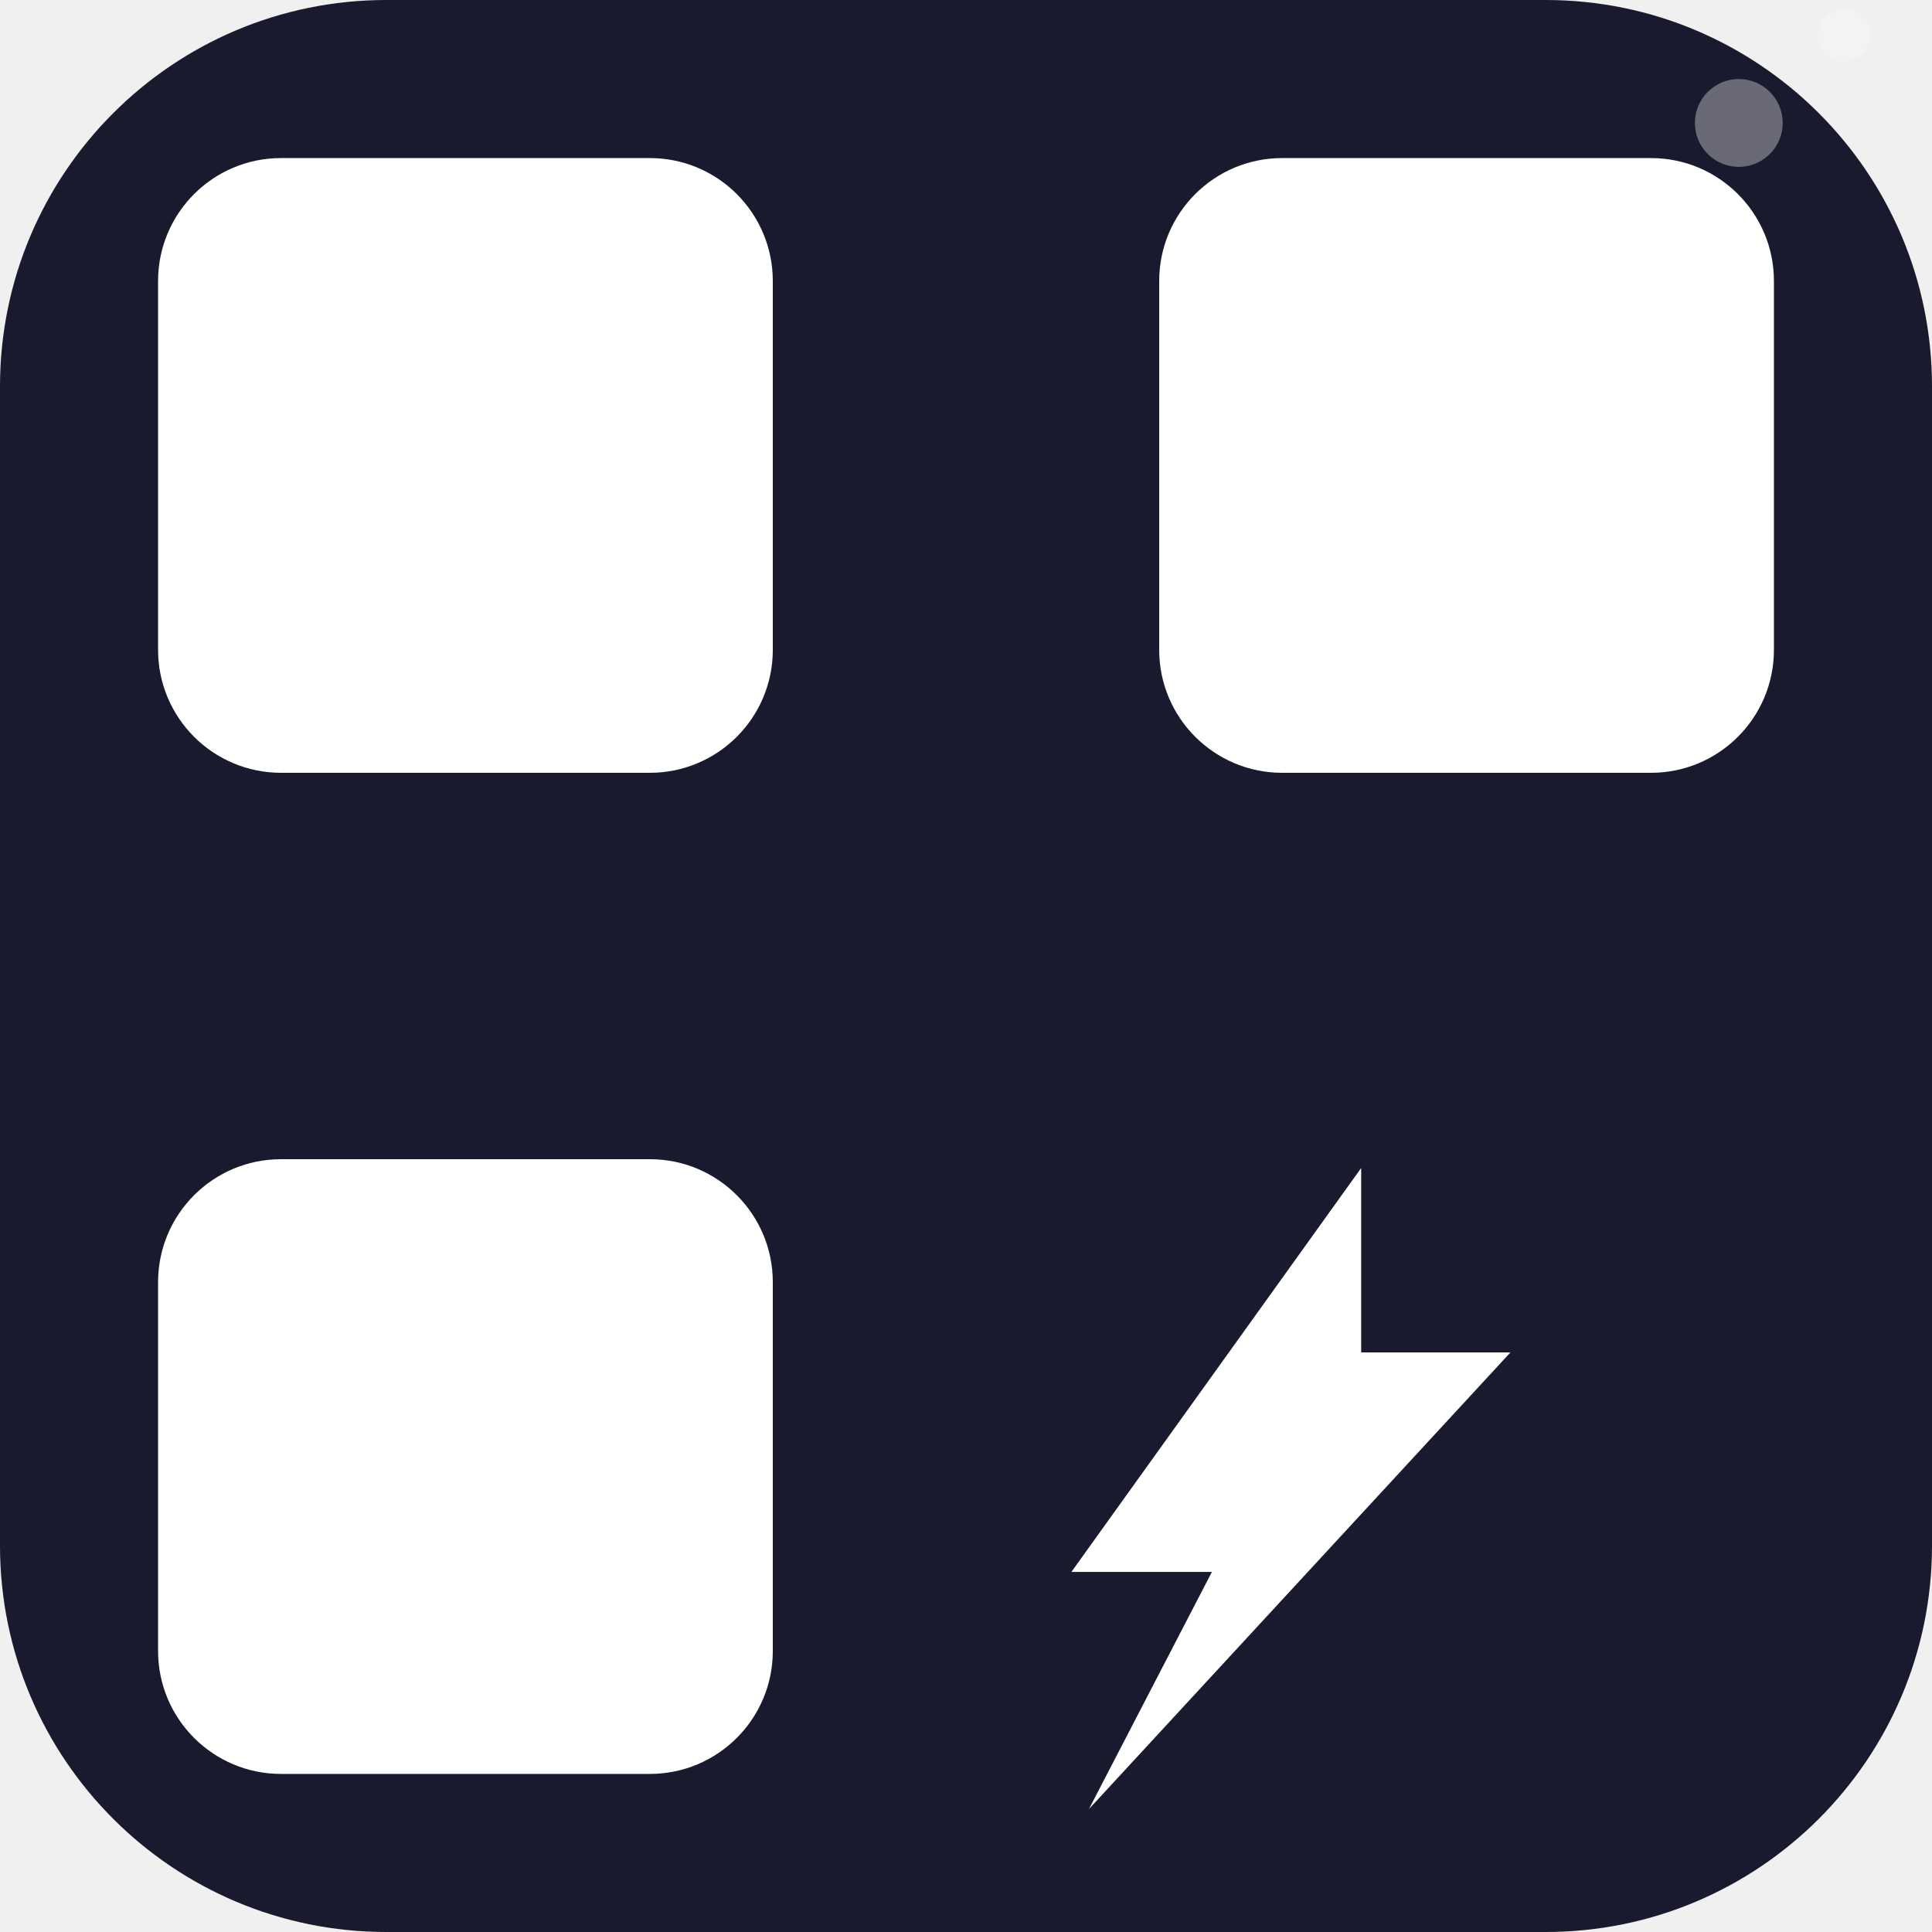
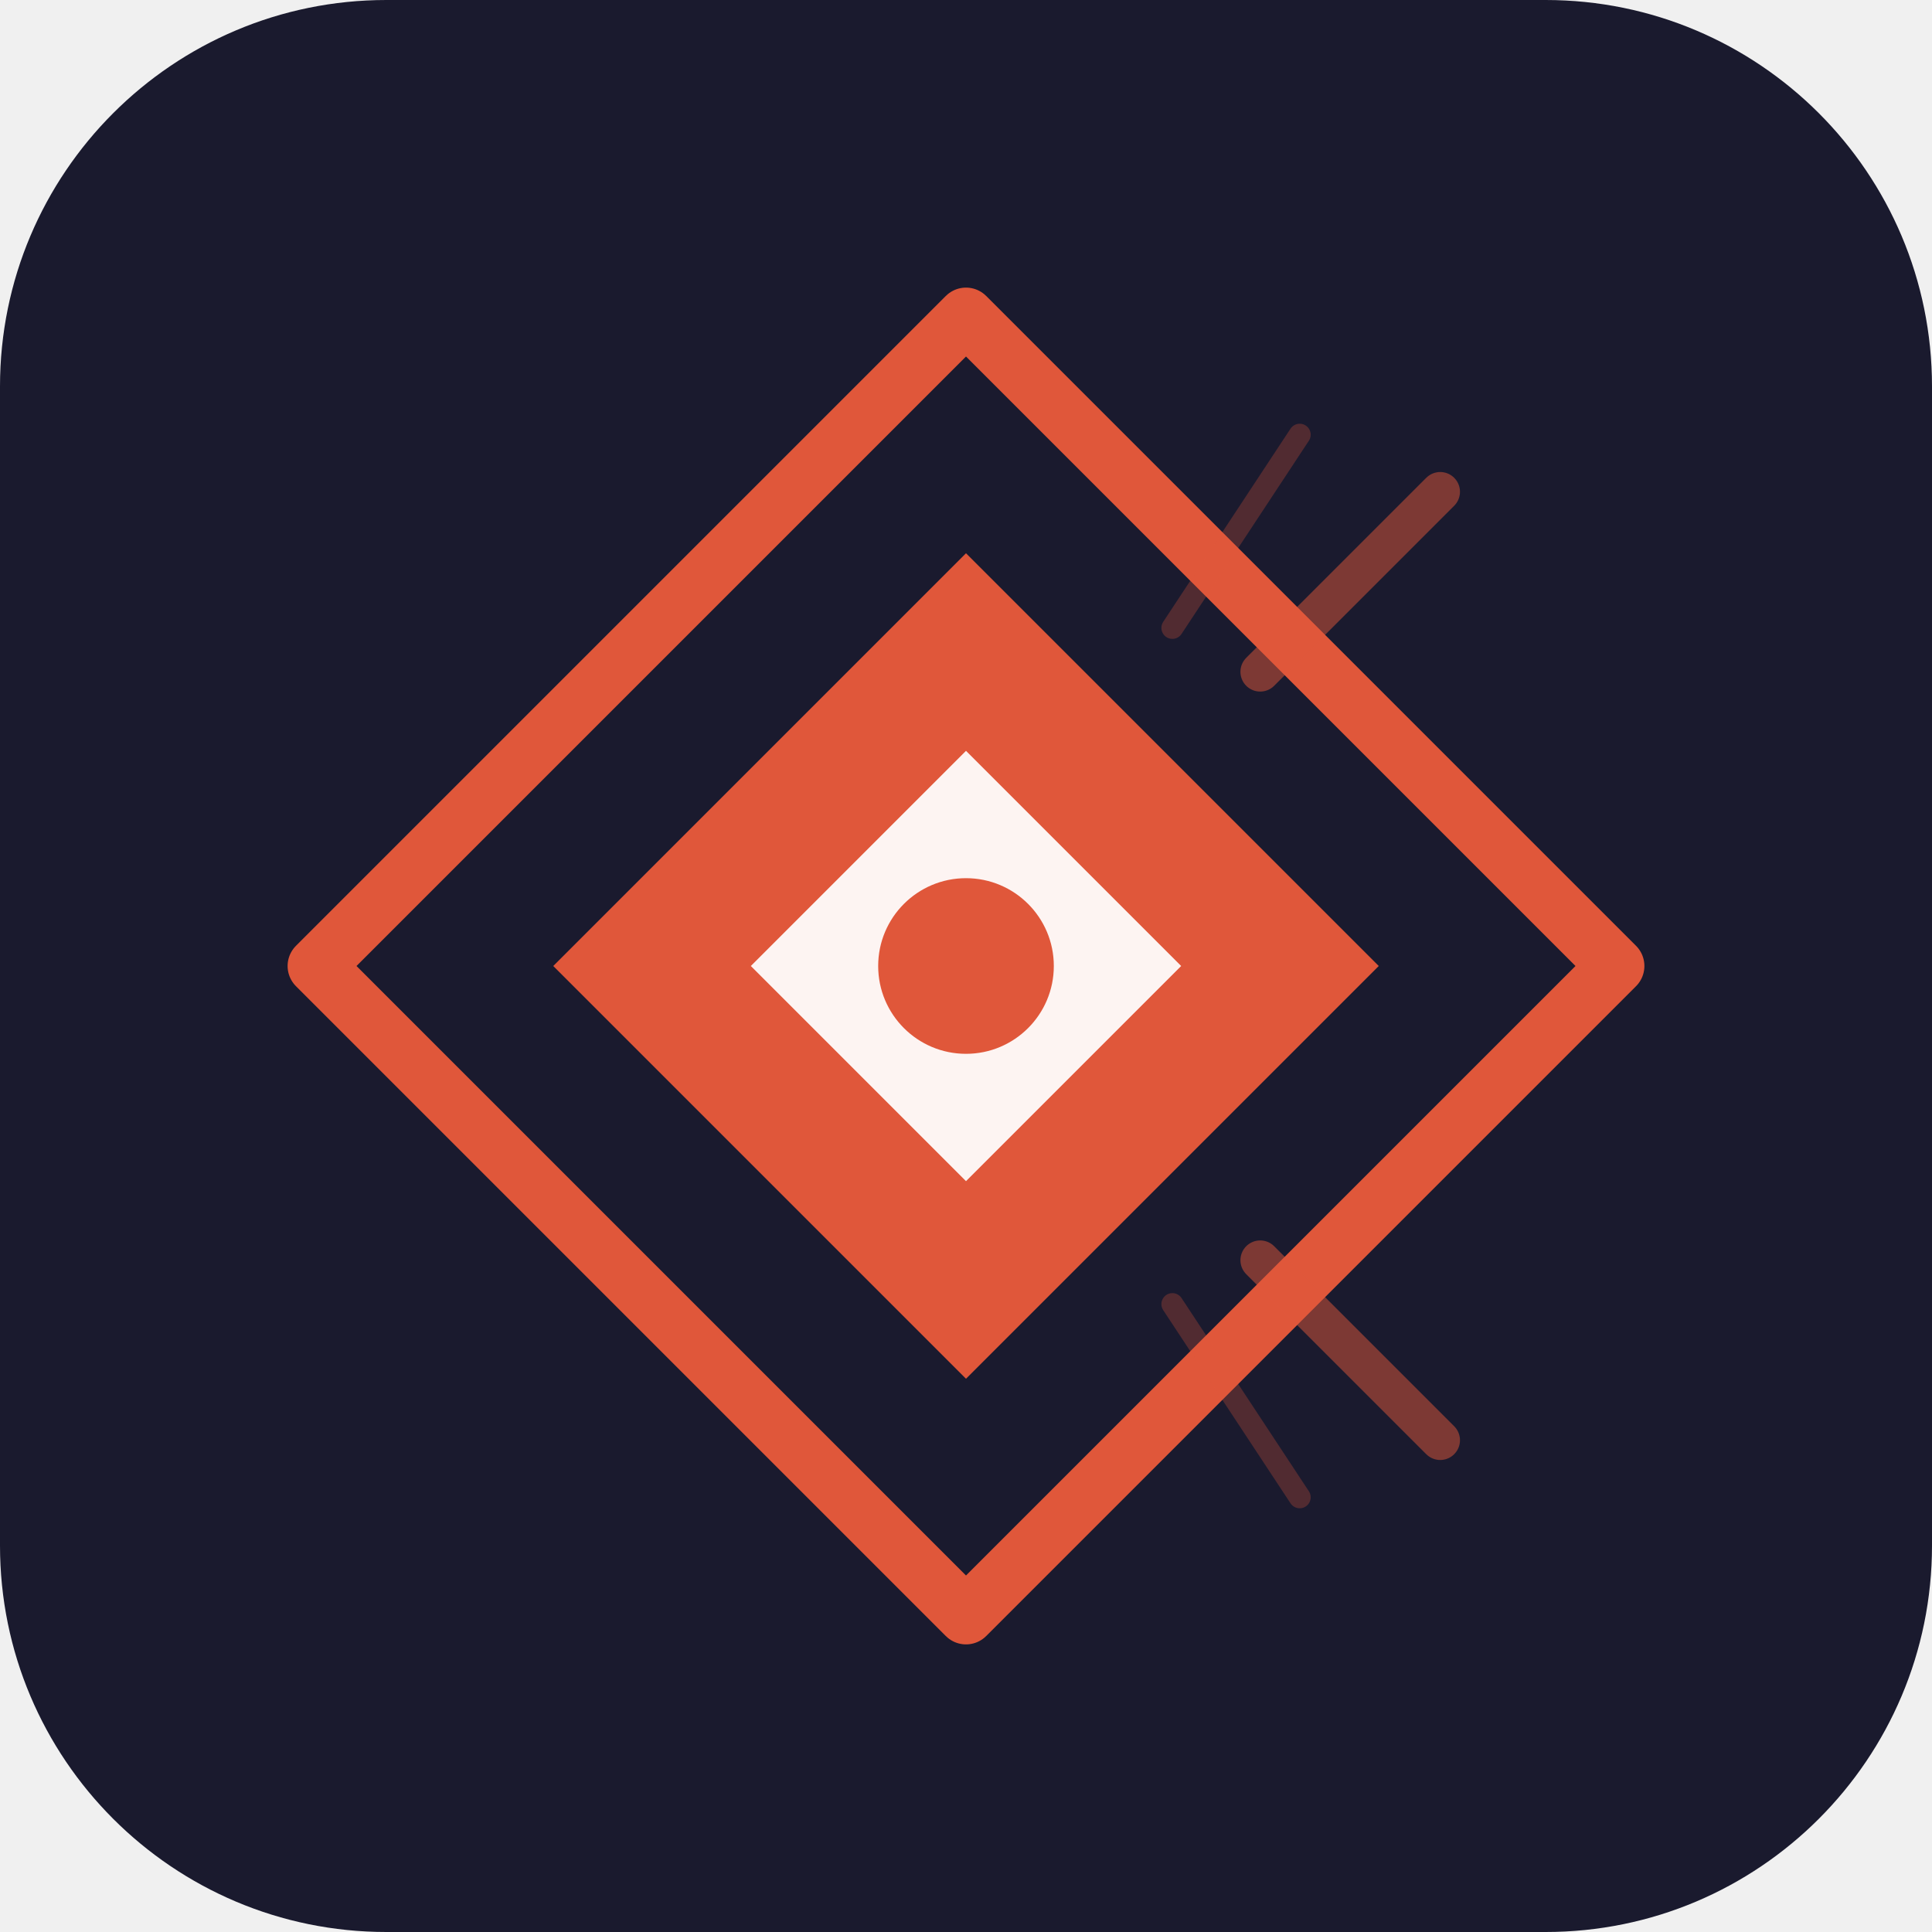
<svg xmlns="http://www.w3.org/2000/svg" viewBox="0 0 440 440" role="img" aria-labelledby="logo-title">
-   <rect x="0" y="0" width="440" height="440" rx="88" fill="#1a1a2e" />
-   <rect x="36" y="36" width="140" height="140" rx="28" fill="white" />
-   <rect x="264" y="36" width="140" height="140" rx="28" fill="white" />
-   <rect x="36" y="264" width="140" height="140" rx="28" fill="white" />
-   <path d="M310 266 L244 358 L276 358 L248 412 L344 308 L310 308 Z" fill="white" />
-   <circle cx="396" cy="28" r="10" fill="white" opacity="0.35" />
-   <circle cx="420" cy="8" r="6" fill="white" opacity="0.22" />
+   <defs>
+     <style>
+       .logo-bg { fill: #1a1a2e; }
+       .logo-inner { fill: #ffffff; }
+       @media (prefers-color-scheme: dark) {
+         .logo-bg { fill: #e8e8f0; }
+         .logo-inner { fill: #1a1a2e; }
+       }
+     </style>
+   </defs>
+   <rect width="440" height="440" rx="88" class="logo-bg" />
+   <g transform="translate(220, 220)">
+     <polygon points="0,-148 148,0 0,148 -148,0" fill="none" stroke="#e0573a" stroke-width="13" stroke-linejoin="round" />
+     <polygon points="0,-94 94,0 0,94 -94,0" fill="#e0573a" />
+     <polygon points="0,-49 49,0 0,49 -49,0" class="logo-inner" opacity="0.93" />
+     <circle cx="0" cy="0" r="20" fill="#e0573a" />
+     <line x1="67" y1="-67" x2="108" y2="-108" stroke="#e0573a" stroke-width="9" stroke-linecap="round" opacity="0.5" />
+     <line x1="47" y1="-77" x2="76" y2="-121" stroke="#e0573a" stroke-width="5" stroke-linecap="round" opacity="0.28" />
+     <line x1="67" y1="67" x2="108" y2="108" stroke="#e0573a" stroke-width="9" stroke-linecap="round" opacity="0.5" />
+     <line x1="47" y1="77" x2="76" y2="121" stroke="#e0573a" stroke-width="5" stroke-linecap="round" opacity="0.28" />
+   </g>
</svg>
